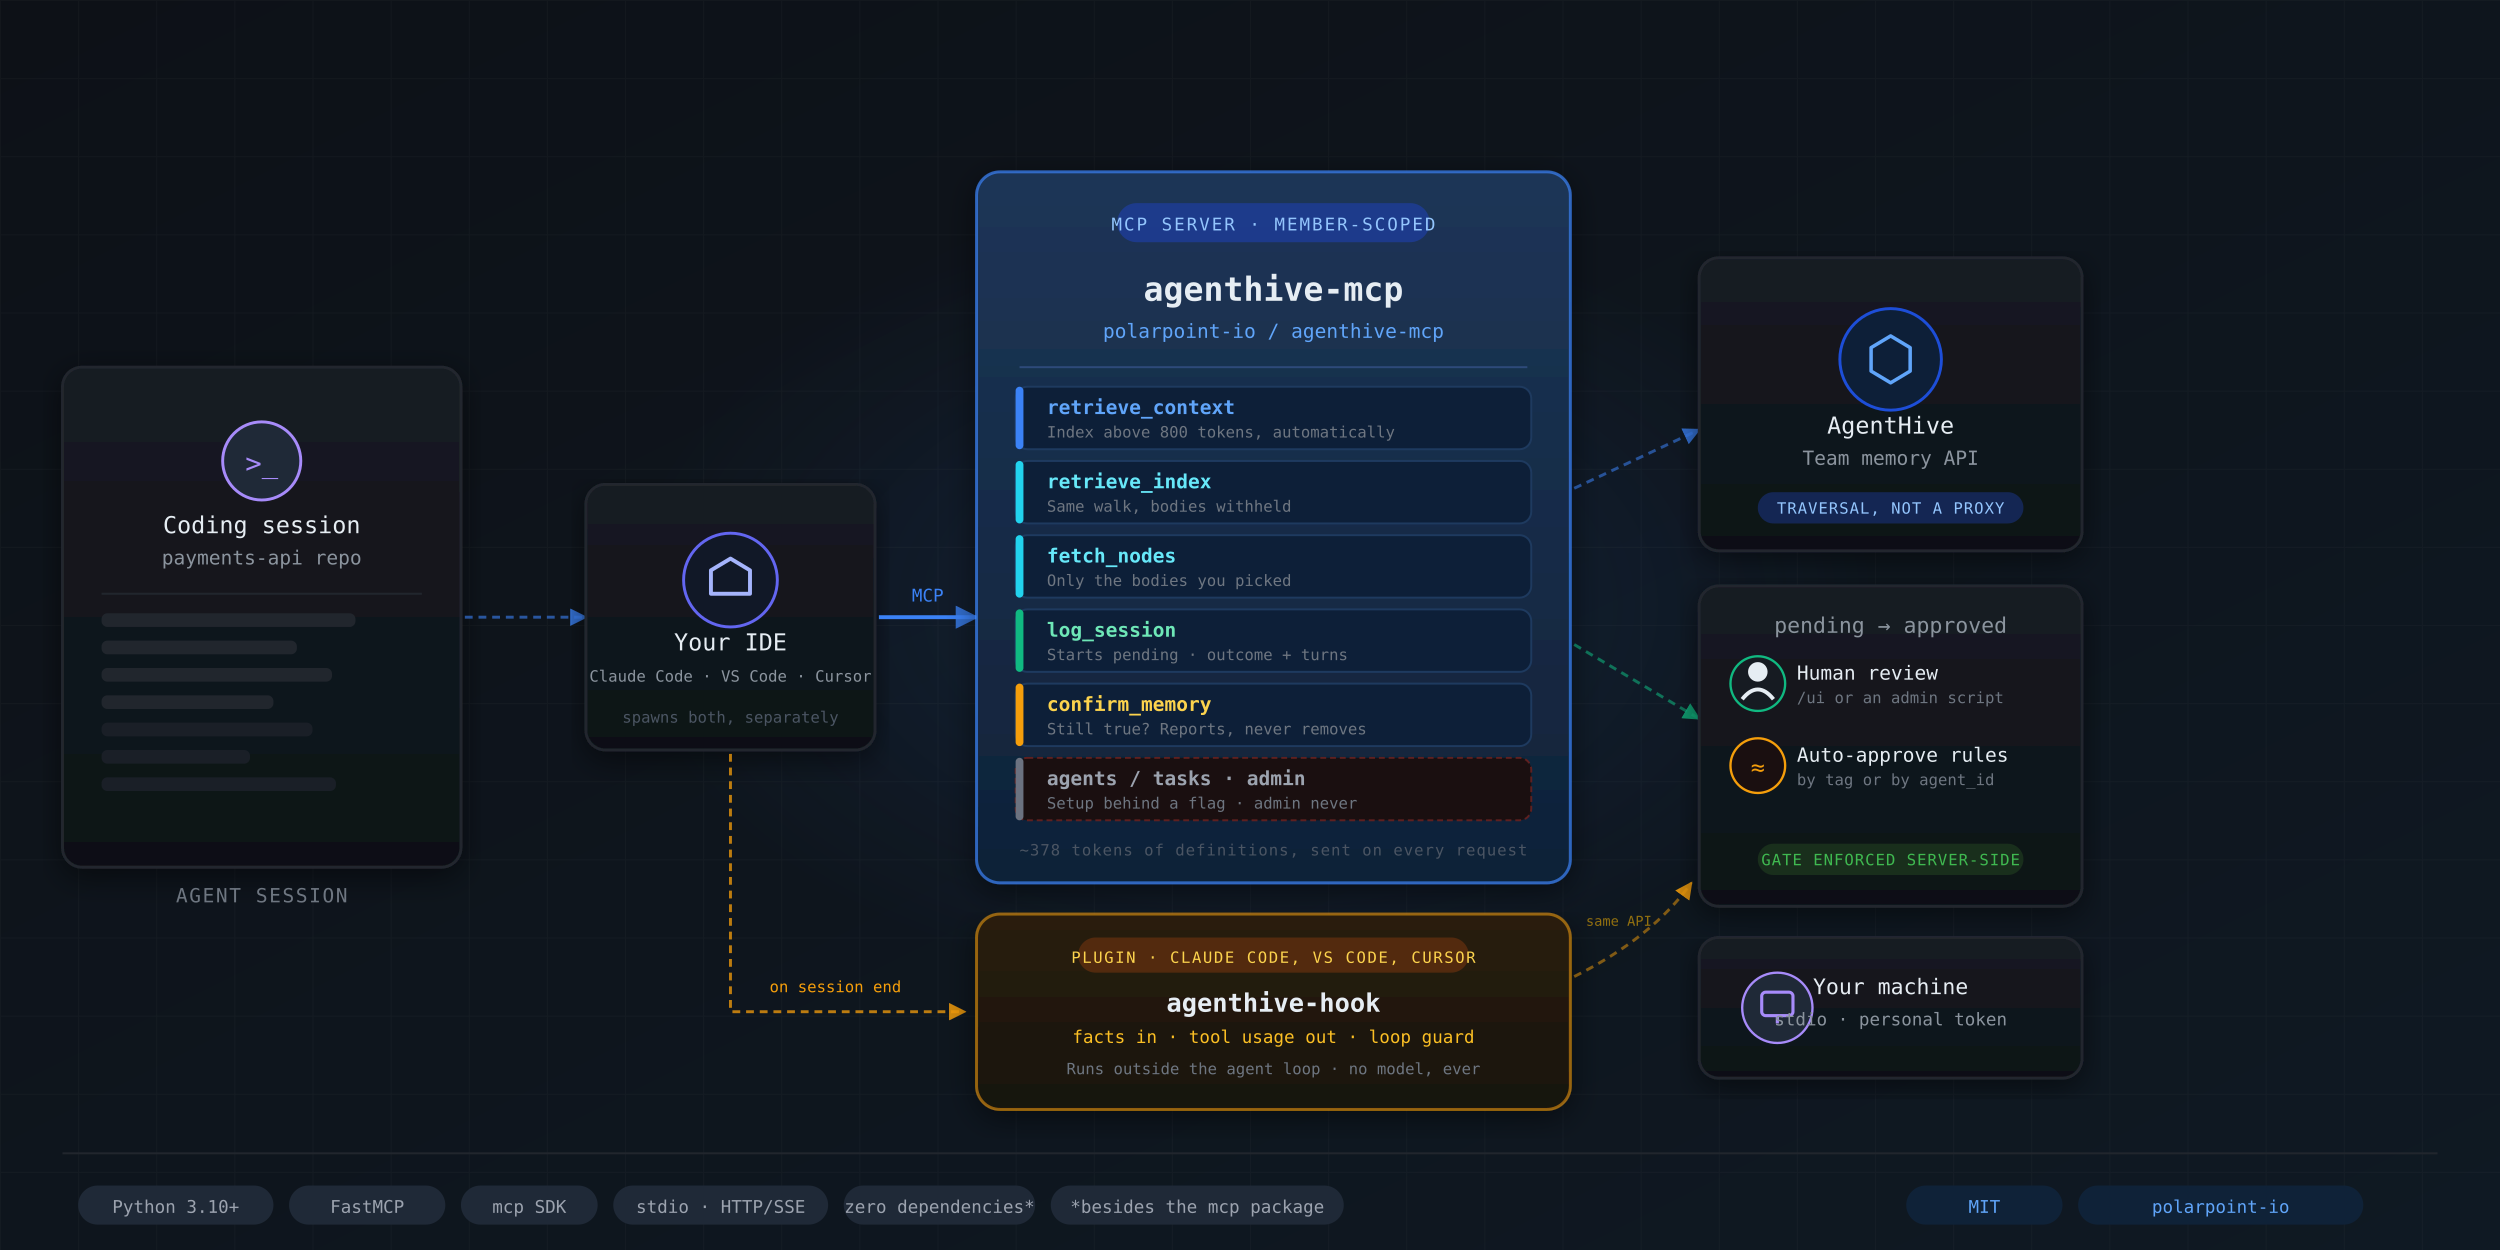
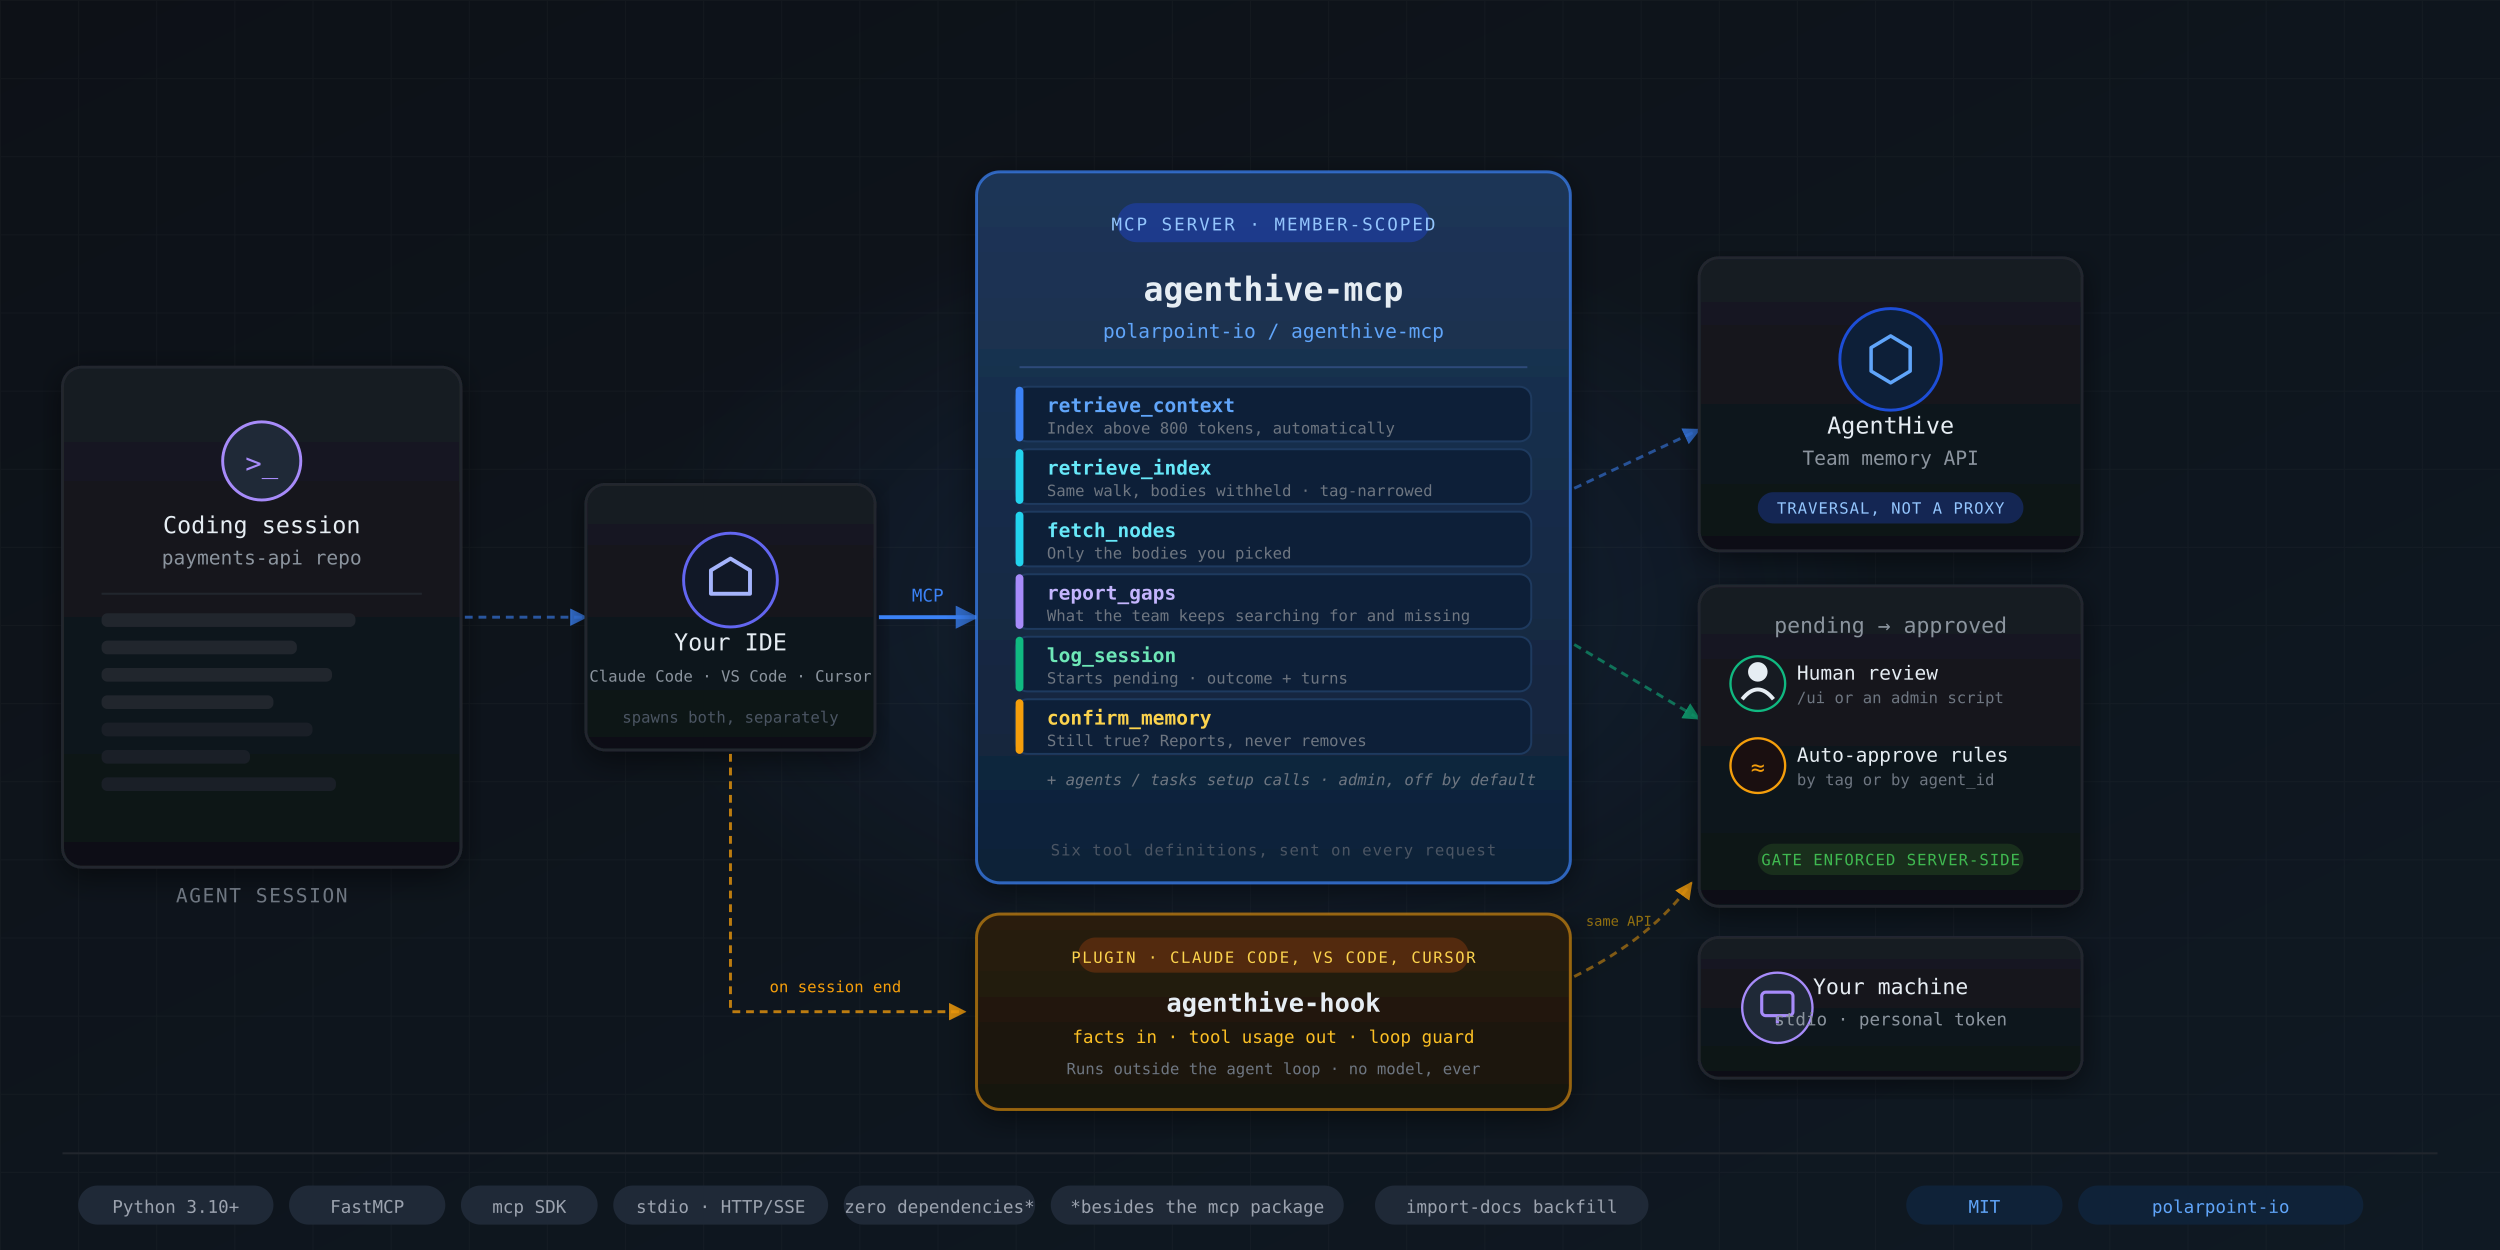
<svg xmlns="http://www.w3.org/2000/svg" viewBox="0 0 1280 640" font-family="ui-monospace, 'Cascadia Code', 'Fira Code', monospace">
  <defs>
    <linearGradient id="bg" x1="0" y1="0" x2="1" y2="1">
      <stop offset="0%" stop-color="#0d1117" />
      <stop offset="100%" stop-color="#0f1923" />
    </linearGradient>
    <radialGradient id="centreGlow" cx="50%" cy="50%" r="50%">
      <stop offset="0%" stop-color="#3b82f6" stop-opacity="0.12" />
      <stop offset="100%" stop-color="#3b82f6" stop-opacity="0" />
    </radialGradient>
    <linearGradient id="cardGrad" x1="0" y1="0" x2="0" y2="1">
      <stop offset="0%" stop-color="#161b22" />
      <stop offset="100%" stop-color="#0d1117" />
    </linearGradient>
    <linearGradient id="blueCard" x1="0" y1="0" x2="0" y2="1">
      <stop offset="0%" stop-color="#1d3557" />
      <stop offset="100%" stop-color="#0f2238" />
    </linearGradient>
    <pattern id="grid" width="40" height="40" patternUnits="userSpaceOnUse">
      <path d="M 40 0 L 0 0 0 40" fill="none" stroke="#ffffff" stroke-opacity="0.025" stroke-width="1" />
    </pattern>
    <marker id="arrow" viewBox="0 0 10 10" refX="9" refY="5" markerWidth="6" markerHeight="6" orient="auto-start-reverse">
      <path d="M 0 0 L 10 5 L 0 10 z" fill="#3b82f6" opacity="0.8" />
    </marker>
    <marker id="arrow-amber" viewBox="0 0 10 10" refX="9" refY="5" markerWidth="6" markerHeight="6" orient="auto-start-reverse">
      <path d="M 0 0 L 10 5 L 0 10 z" fill="#f59e0b" opacity="0.85" />
    </marker>
    <linearGradient id="hookCard" x1="0" y1="0" x2="0" y2="1">
      <stop offset="0%" stop-color="#2a1f0d" />
      <stop offset="100%" stop-color="#17120a" />
    </linearGradient>
    <marker id="arrow-green" viewBox="0 0 10 10" refX="9" refY="5" markerWidth="6" markerHeight="6" orient="auto-start-reverse">
      <path d="M 0 0 L 10 5 L 0 10 z" fill="#10b981" opacity="0.8" />
    </marker>
    <filter id="shadow" x="-5%" y="-5%" width="110%" height="120%">
      <feDropShadow dx="0" dy="4" stdDeviation="8" flood-color="#000000" flood-opacity="0.5" />
    </filter>
  </defs>
  <rect width="1280" height="640" fill="url(#bg)" />
  <rect width="1280" height="640" fill="url(#grid)" />
  <ellipse cx="640" cy="310" rx="320" ry="200" fill="url(#centreGlow)" />
  <g filter="url(#shadow)">
    <rect x="32" y="188" width="204" height="256" rx="10" fill="url(#cardGrad)" stroke="#21262d" stroke-width="1.5" />
  </g>
  <circle cx="134" cy="236" r="20" fill="#1f2937" stroke="#a78bfa" stroke-width="1.5" />
  <text x="134" y="242" text-anchor="middle" font-size="14" fill="#a78bfa">&gt;_</text>
  <text x="134" y="273" text-anchor="middle" font-size="12" fill="#e6edf3">Coding session</text>
  <text x="134" y="289" text-anchor="middle" font-size="10" fill="#8b949e">payments-api repo</text>
  <line x1="52" y1="304" x2="216" y2="304" stroke="#21262d" stroke-width="1" />
  <rect x="52" y="314" width="130" height="7" rx="3" fill="#21262d" />
  <rect x="52" y="328" width="100" height="7" rx="3" fill="#21262d" />
  <rect x="52" y="342" width="118" height="7" rx="3" fill="#21262d" />
  <rect x="52" y="356" width="88" height="7" rx="3" fill="#21262d" />
  <rect x="52" y="370" width="108" height="7" rx="3" fill="#1a1f27" />
  <rect x="52" y="384" width="76" height="7" rx="3" fill="#1a1f27" />
  <rect x="52" y="398" width="120" height="7" rx="3" fill="#1a1f27" />
  <text x="134" y="462" text-anchor="middle" font-size="10" fill="#6e7681" letter-spacing="0.8">AGENT SESSION</text>
  <line x1="238" y1="316" x2="300" y2="316" stroke="#3b82f6" stroke-width="1.5" stroke-opacity="0.6" marker-end="url(#arrow)" stroke-dasharray="4 3" />
  <g filter="url(#shadow)">
    <rect x="300" y="248" width="148" height="136" rx="10" fill="url(#cardGrad)" stroke="#21262d" stroke-width="1.5" />
  </g>
  <circle cx="374" cy="297" r="24" fill="#111827" stroke="#6366f1" stroke-width="1.5" />
  <path d="M 364 292 L 374 286 L 384 292 L 384 304 L 364 304 Z" fill="none" stroke="#a5b4fc" stroke-width="2" stroke-linejoin="round" />
  <text x="374" y="333" text-anchor="middle" font-size="12" fill="#e6edf3">Your IDE</text>
  <text x="374" y="349" text-anchor="middle" font-size="8" fill="#8b949e">Claude Code · VS Code · Cursor</text>
  <text x="374" y="370" text-anchor="middle" font-size="8" fill="#4b5563">spawns both, separately</text>
  <line x1="450" y1="316" x2="500" y2="316" stroke="#3b82f6" stroke-width="2" marker-end="url(#arrow)" />
  <text x="475" y="308" text-anchor="middle" font-size="9" fill="#3b82f6">MCP</text>
  <path d="M 374 386 L 374 518 L 494 518" fill="none" stroke="#f59e0b" stroke-width="1.5" stroke-opacity="0.75" stroke-dasharray="4 3" marker-end="url(#arrow-amber)" />
  <text x="394" y="508" font-size="8" fill="#f59e0b">on session end</text>
  <g filter="url(#shadow)">
    <rect x="500" y="88" width="304" height="364" rx="12" fill="url(#blueCard)" stroke="#3b82f6" stroke-width="1.5" stroke-opacity="0.7" />
  </g>
  <rect x="572" y="104" width="160" height="20" rx="10" fill="#1e40af" fill-opacity="0.6" />
  <text x="652" y="118" text-anchor="middle" font-size="9" fill="#93c5fd" letter-spacing="1">MCP SERVER · MEMBER-SCOPED</text>
  <text x="652" y="154" text-anchor="middle" font-size="17" fill="#e6edf3" font-weight="bold">agenthive-mcp</text>
  <text x="652" y="173" text-anchor="middle" font-size="10" fill="#60a5fa">polarpoint-io / agenthive-mcp</text>
  <line x1="522" y1="188" x2="782" y2="188" stroke="#2d4a7a" stroke-width="1" />
-   <rect x="520" y="198" width="264" height="32" rx="6" fill="#0d1f38" stroke="#1e3a5f" stroke-width="1" />
-   <rect x="520" y="198" width="4" height="32" rx="2" fill="#3b82f6" />
-   <text x="536" y="212" font-size="10" fill="#60a5fa" font-weight="bold">retrieve_context</text>
-   <text x="536" y="224" font-size="8" fill="#6e7681">Index above 800 tokens, automatically</text>
-   <rect x="520" y="236" width="264" height="32" rx="6" fill="#0d1f38" stroke="#1e3a5f" stroke-width="1" />
-   <rect x="520" y="236" width="4" height="32" rx="2" fill="#22d3ee" />
-   <text x="536" y="250" font-size="10" fill="#67e8f9" font-weight="bold">retrieve_index</text>
-   <text x="536" y="262" font-size="8" fill="#6e7681">Same walk, bodies withheld</text>
-   <rect x="520" y="274" width="264" height="32" rx="6" fill="#0d1f38" stroke="#1e3a5f" stroke-width="1" />
-   <rect x="520" y="274" width="4" height="32" rx="2" fill="#22d3ee" />
-   <text x="536" y="288" font-size="10" fill="#67e8f9" font-weight="bold">fetch_nodes</text>
-   <text x="536" y="300" font-size="8" fill="#6e7681">Only the bodies you picked</text>
-   <rect x="520" y="312" width="264" height="32" rx="6" fill="#0d1f38" stroke="#1e3a5f" stroke-width="1" />
-   <rect x="520" y="312" width="4" height="32" rx="2" fill="#10b981" />
-   <text x="536" y="326" font-size="10" fill="#6ee7b7" font-weight="bold">log_session</text>
-   <text x="536" y="338" font-size="8" fill="#6e7681">Starts pending · outcome + turns</text>
-   <rect x="520" y="350" width="264" height="32" rx="6" fill="#0d1f38" stroke="#1e3a5f" stroke-width="1" />
-   <rect x="520" y="350" width="4" height="32" rx="2" fill="#f59e0b" />
-   <text x="536" y="364" font-size="10" fill="#fcd34d" font-weight="bold">confirm_memory</text>
-   <text x="536" y="376" font-size="8" fill="#6e7681">Still true? Reports, never removes</text>
-   <rect x="520" y="388" width="264" height="32" rx="6" fill="#1a0f10" stroke="#5f2020" stroke-width="1" stroke-dasharray="3 2" />
-   <rect x="520" y="388" width="4" height="32" rx="2" fill="#6b7280" />
-   <text x="536" y="402" font-size="10" fill="#9ca3af" font-weight="bold">agents / tasks · admin</text>
-   <text x="536" y="414" font-size="8" fill="#6e7681">Setup behind a flag · admin never</text>
-   <text x="652" y="438" text-anchor="middle" font-size="8" fill="#4b5563" letter-spacing="0.5">~378 tokens of definitions, sent on every request</text>
+   <rect x="520" y="198" width="264" height="28" rx="6" fill="#0d1f38" stroke="#1e3a5f" stroke-width="1" />
+   <rect x="520" y="198" width="4" height="28" rx="2" fill="#3b82f6" />
+   <text x="536" y="211" font-size="10" fill="#60a5fa" font-weight="bold">retrieve_context</text>
+   <text x="536" y="222" font-size="8" fill="#6e7681">Index above 800 tokens, automatically</text>
+   <rect x="520" y="230" width="264" height="28" rx="6" fill="#0d1f38" stroke="#1e3a5f" stroke-width="1" />
+   <rect x="520" y="230" width="4" height="28" rx="2" fill="#22d3ee" />
+   <text x="536" y="243" font-size="10" fill="#67e8f9" font-weight="bold">retrieve_index</text>
+   <text x="536" y="254" font-size="8" fill="#6e7681">Same walk, bodies withheld · tag-narrowed</text>
+   <rect x="520" y="262" width="264" height="28" rx="6" fill="#0d1f38" stroke="#1e3a5f" stroke-width="1" />
+   <rect x="520" y="262" width="4" height="28" rx="2" fill="#22d3ee" />
+   <text x="536" y="275" font-size="10" fill="#67e8f9" font-weight="bold">fetch_nodes</text>
+   <text x="536" y="286" font-size="8" fill="#6e7681">Only the bodies you picked</text>
+   <rect x="520" y="294" width="264" height="28" rx="6" fill="#0d1f38" stroke="#1e3a5f" stroke-width="1" />
+   <rect x="520" y="294" width="4" height="28" rx="2" fill="#a78bfa" />
+   <text x="536" y="307" font-size="10" fill="#c4b5fd" font-weight="bold">report_gaps</text>
+   <text x="536" y="318" font-size="8" fill="#6e7681">What the team keeps searching for and missing</text>
+   <rect x="520" y="326" width="264" height="28" rx="6" fill="#0d1f38" stroke="#1e3a5f" stroke-width="1" />
+   <rect x="520" y="326" width="4" height="28" rx="2" fill="#10b981" />
+   <text x="536" y="339" font-size="10" fill="#6ee7b7" font-weight="bold">log_session</text>
+   <text x="536" y="350" font-size="8" fill="#6e7681">Starts pending · outcome + turns</text>
+   <rect x="520" y="358" width="264" height="28" rx="6" fill="#0d1f38" stroke="#1e3a5f" stroke-width="1" />
+   <rect x="520" y="358" width="4" height="28" rx="2" fill="#f59e0b" />
+   <text x="536" y="371" font-size="10" fill="#fcd34d" font-weight="bold">confirm_memory</text>
+   <text x="536" y="382" font-size="8" fill="#6e7681">Still true? Reports, never removes</text>
+   <text x="536" y="402" font-size="8" fill="#6e7681" font-style="italic">+ agents / tasks setup calls · admin, off by default</text>
+   <text x="652" y="438" text-anchor="middle" font-size="8" fill="#4b5563" letter-spacing="0.5">Six tool definitions, sent on every request</text>
  <g filter="url(#shadow)">
    <rect x="500" y="468" width="304" height="100" rx="12" fill="url(#hookCard)" stroke="#f59e0b" stroke-width="1.5" stroke-opacity="0.55" />
  </g>
  <rect x="552" y="480" width="200" height="18" rx="9" fill="#78350f" fill-opacity="0.55" />
  <text x="652" y="493" text-anchor="middle" font-size="8" fill="#fcd34d" letter-spacing="0.8">PLUGIN · CLAUDE CODE, VS CODE, CURSOR</text>
  <text x="652" y="518" text-anchor="middle" font-size="13" fill="#e6edf3" font-weight="bold">agenthive-hook</text>
  <text x="652" y="534" text-anchor="middle" font-size="9" fill="#fbbf24">facts in · tool usage out · loop guard</text>
  <text x="652" y="550" text-anchor="middle" font-size="8" fill="#6e7681">Runs outside the agent loop · no model, ever</text>
  <line x1="806" y1="250" x2="870" y2="220" stroke="#3b82f6" stroke-width="1.5" stroke-opacity="0.55" marker-end="url(#arrow)" stroke-dasharray="4 3" />
  <line x1="806" y1="330" x2="870" y2="368" stroke="#10b981" stroke-width="1.5" stroke-opacity="0.55" marker-end="url(#arrow-green)" stroke-dasharray="4 3" />
  <path d="M 806 500 Q 846 480 866 452" fill="none" stroke="#f59e0b" stroke-width="1.5" stroke-opacity="0.5" marker-end="url(#arrow-amber)" stroke-dasharray="4 3" />
  <text x="812" y="474" font-size="7" fill="#92700f">same API</text>
  <g filter="url(#shadow)">
    <rect x="870" y="132" width="196" height="150" rx="10" fill="url(#cardGrad)" stroke="#21262d" stroke-width="1.5" />
  </g>
  <circle cx="968" cy="184" r="26" fill="#0d1f38" stroke="#1d4ed8" stroke-width="1.5" />
  <path d="M 958 178 L 968 172 L 978 178 L 978 190 L 968 196 L 958 190 Z" fill="none" stroke="#60a5fa" stroke-width="1.8" stroke-linejoin="round" />
  <text x="968" y="222" text-anchor="middle" font-size="12" fill="#e6edf3">AgentHive</text>
  <text x="968" y="238" text-anchor="middle" font-size="10" fill="#8b949e">Team memory API</text>
  <rect x="900" y="252" width="136" height="16" rx="8" fill="#1e40af" fill-opacity="0.4" />
  <text x="968" y="263" text-anchor="middle" font-size="8" fill="#93c5fd" letter-spacing="0.5">TRAVERSAL, NOT A PROXY</text>
  <g filter="url(#shadow)">
    <rect x="870" y="300" width="196" height="164" rx="10" fill="url(#cardGrad)" stroke="#21262d" stroke-width="1.5" />
  </g>
  <text x="968" y="324" text-anchor="middle" font-size="11" fill="#8b949e">pending → approved</text>
  <circle cx="900" cy="350" r="14" fill="#161b22" stroke="#10b981" stroke-width="1.2" />
  <circle cx="900" cy="344" r="5" fill="#e6edf3" />
  <path d="M 892 358 Q 900 348 908 358" fill="none" stroke="#e6edf3" stroke-width="2" />
  <text x="920" y="348" font-size="10" fill="#e6edf3">Human review</text>
  <text x="920" y="360" font-size="8" fill="#6e7681">/ui or an admin script</text>
  <circle cx="900" cy="392" r="14" fill="#1a0f10" stroke="#f59e0b" stroke-width="1.2" />
  <text x="900" y="397" text-anchor="middle" font-size="12" fill="#f59e0b">≈</text>
  <text x="920" y="390" font-size="10" fill="#e6edf3">Auto-approve rules</text>
  <text x="920" y="402" font-size="8" fill="#6e7681">by tag or by agent_id</text>
  <rect x="900" y="432" width="136" height="16" rx="8" fill="#1f3a1f" fill-opacity="0.7" />
  <text x="968" y="443" text-anchor="middle" font-size="8" fill="#3fb950" letter-spacing="0.5">GATE ENFORCED SERVER-SIDE</text>
  <g filter="url(#shadow)">
    <rect x="870" y="480" width="196" height="72" rx="10" fill="url(#cardGrad)" stroke="#21262d" stroke-width="1.5" />
  </g>
  <circle cx="910" cy="516" r="18" fill="#1f2937" stroke="#a78bfa" stroke-width="1.2" />
  <rect x="902" y="508" width="16" height="12" rx="2" fill="none" stroke="#a78bfa" stroke-width="1.6" />
  <line x1="910" y1="520" x2="910" y2="524" stroke="#a78bfa" stroke-width="1.6" />
  <text x="968" y="509" text-anchor="middle" font-size="11" fill="#e6edf3">Your machine</text>
  <text x="968" y="525" text-anchor="middle" font-size="9" fill="#8b949e">stdio · personal token</text>
  <rect x="32" y="590" width="1216" height="1" fill="#21262d" />
  <g transform="translate(40,607)">
    <rect width="100" height="20" rx="10" fill="#1f2937" />
    <text x="50" y="14" text-anchor="middle" font-size="9" fill="#9ca3af">Python 3.10+</text>
  </g>
  <g transform="translate(148,607)">
    <rect width="80" height="20" rx="10" fill="#1f2937" />
    <text x="40" y="14" text-anchor="middle" font-size="9" fill="#9ca3af">FastMCP</text>
  </g>
  <g transform="translate(236,607)">
    <rect width="70" height="20" rx="10" fill="#1f2937" />
    <text x="35" y="14" text-anchor="middle" font-size="9" fill="#9ca3af">mcp SDK</text>
  </g>
  <g transform="translate(314,607)">
    <rect width="110" height="20" rx="10" fill="#1f2937" />
    <text x="55" y="14" text-anchor="middle" font-size="9" fill="#9ca3af">stdio · HTTP/SSE</text>
  </g>
  <g transform="translate(432,607)">
    <rect width="98" height="20" rx="10" fill="#1f2937" />
    <text x="49" y="14" text-anchor="middle" font-size="9" fill="#9ca3af">zero dependencies*</text>
  </g>
  <g transform="translate(538,607)">
    <rect width="150" height="20" rx="10" fill="#1f2937" />
    <text x="75" y="14" text-anchor="middle" font-size="9" fill="#9ca3af">*besides the mcp package</text>
  </g>
+   <g transform="translate(704,607)">
+     <rect width="140" height="20" rx="10" fill="#1f2937" />
+     <text x="70" y="14" text-anchor="middle" font-size="9" fill="#9ca3af">import-docs backfill</text>
+   </g>
  <g transform="translate(976,607)">
    <rect width="80" height="20" rx="10" fill="#0f2238" />
    <text x="40" y="14" text-anchor="middle" font-size="9" fill="#60a5fa">MIT</text>
  </g>
  <g transform="translate(1064,607)">
    <rect width="146" height="20" rx="10" fill="#0f2238" />
    <text x="73" y="14" text-anchor="middle" font-size="9" fill="#60a5fa">polarpoint-io</text>
  </g>
</svg>
